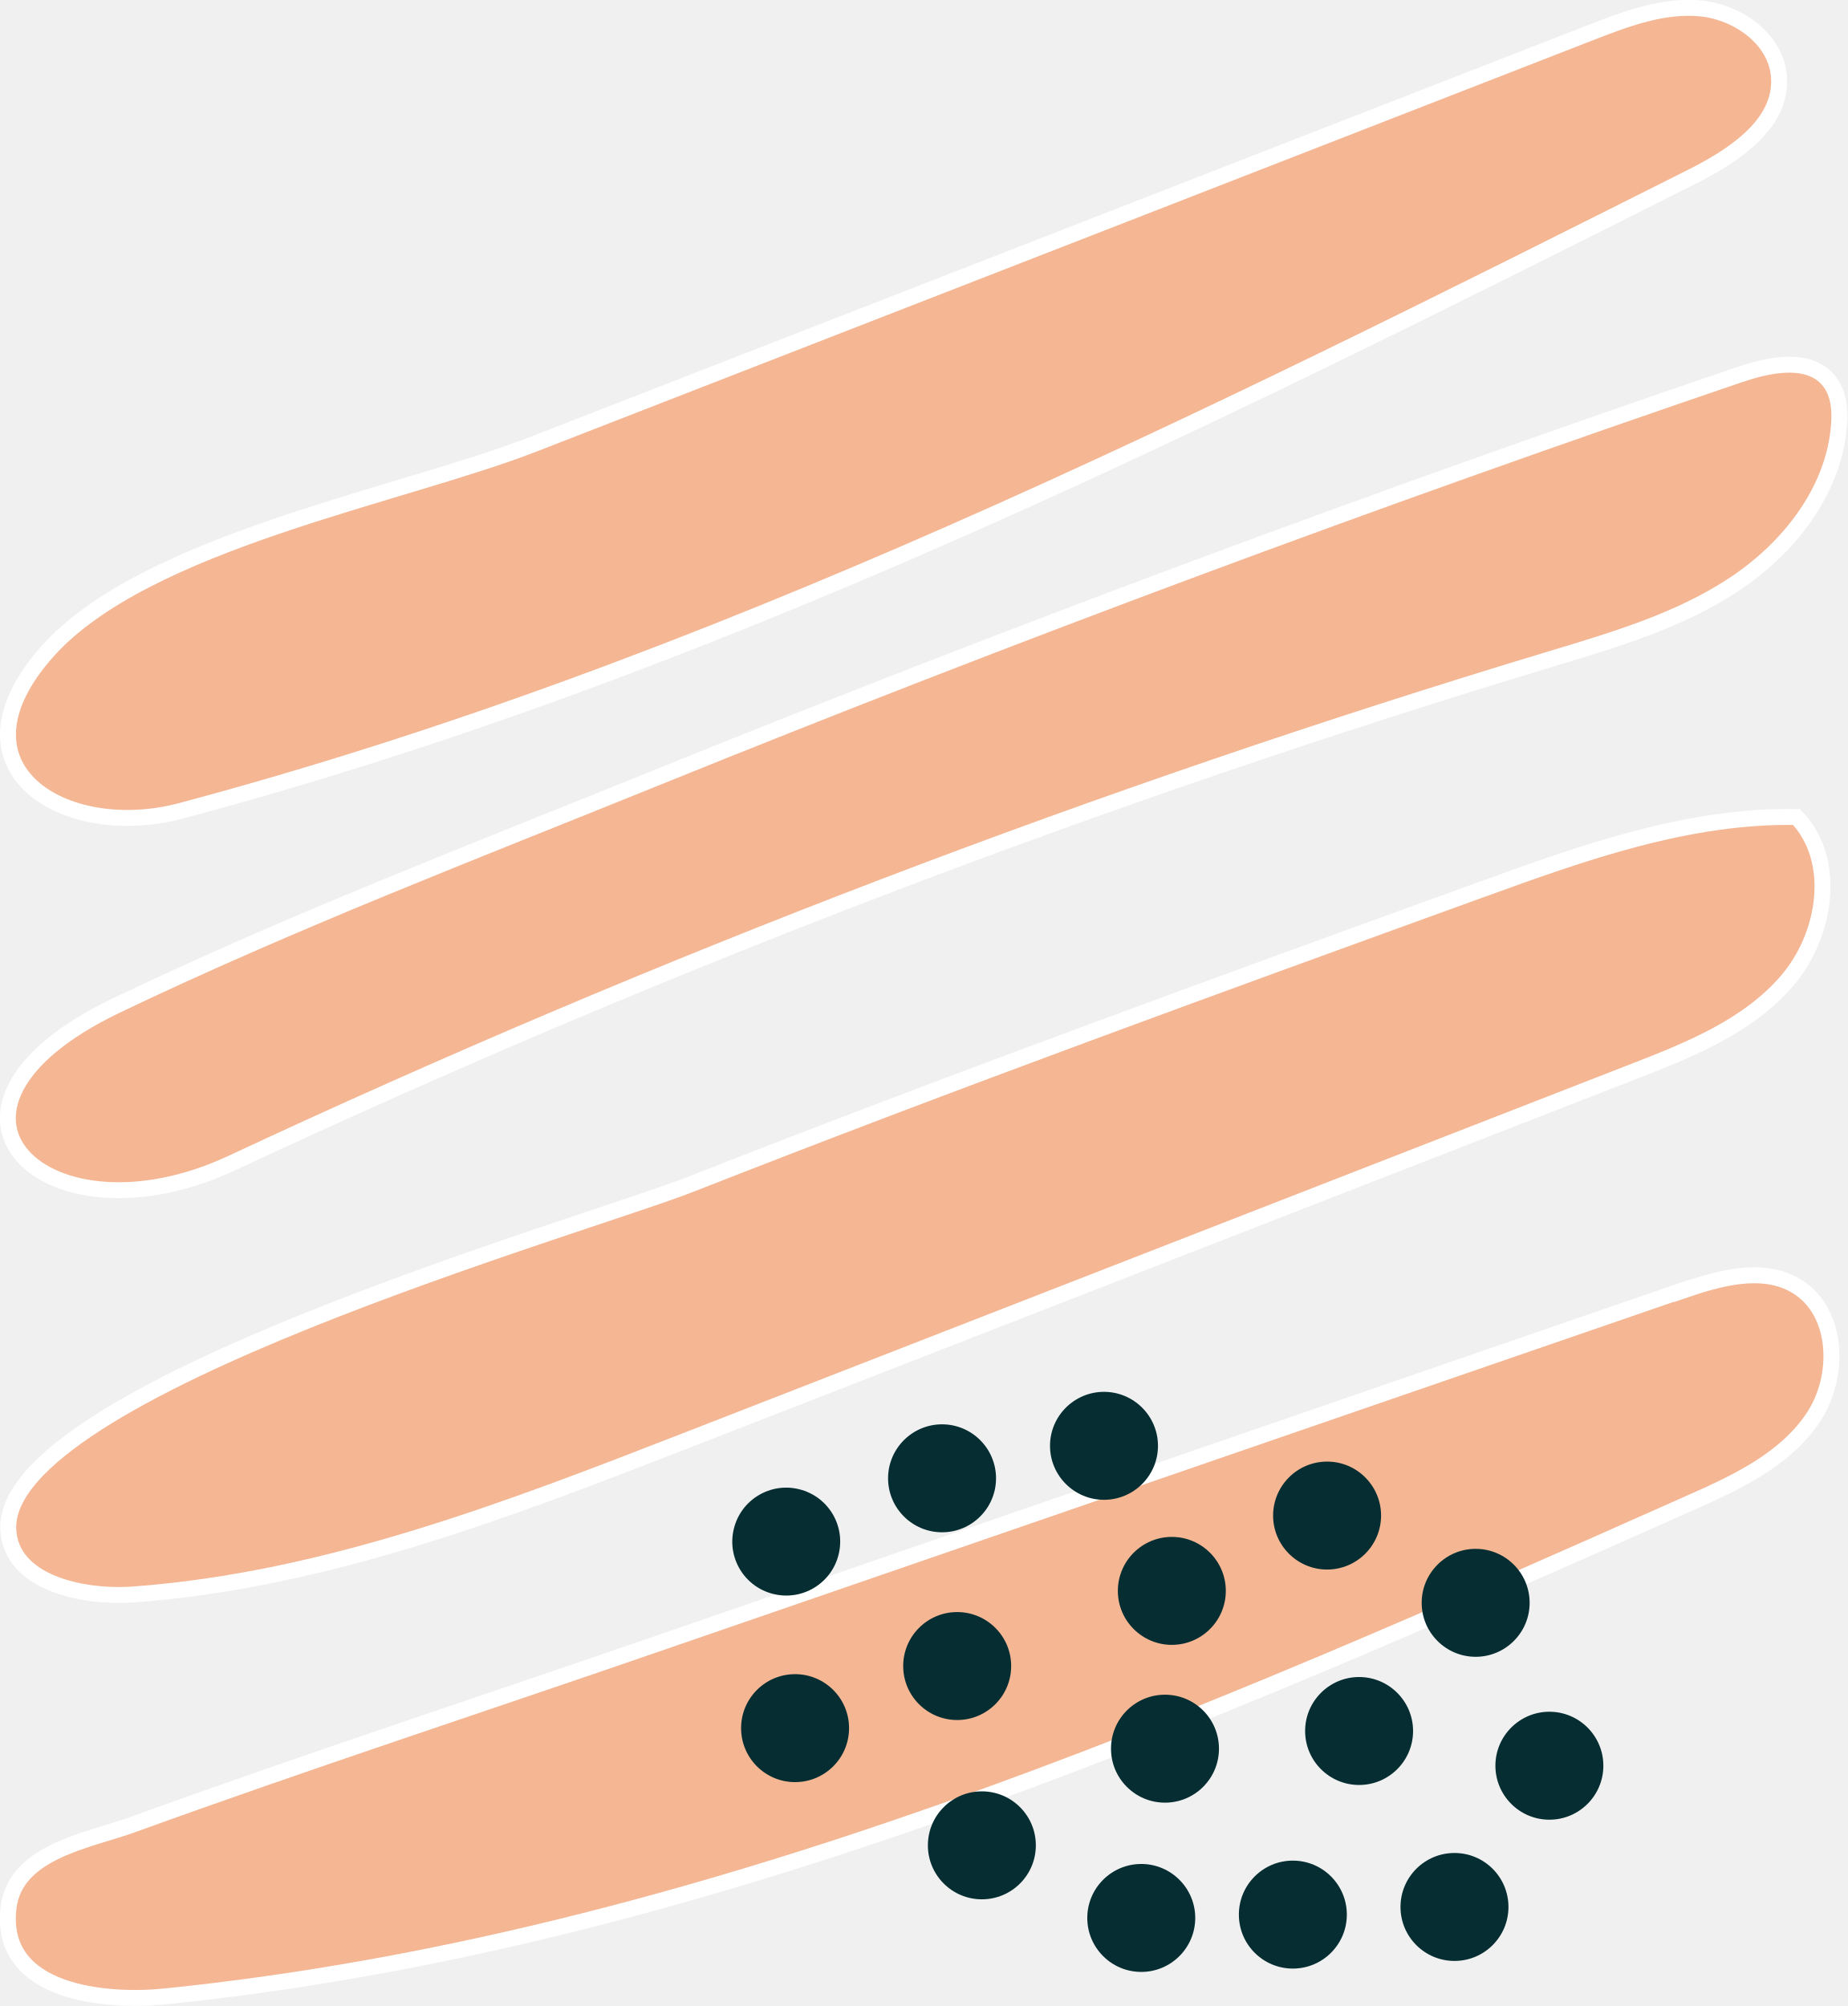
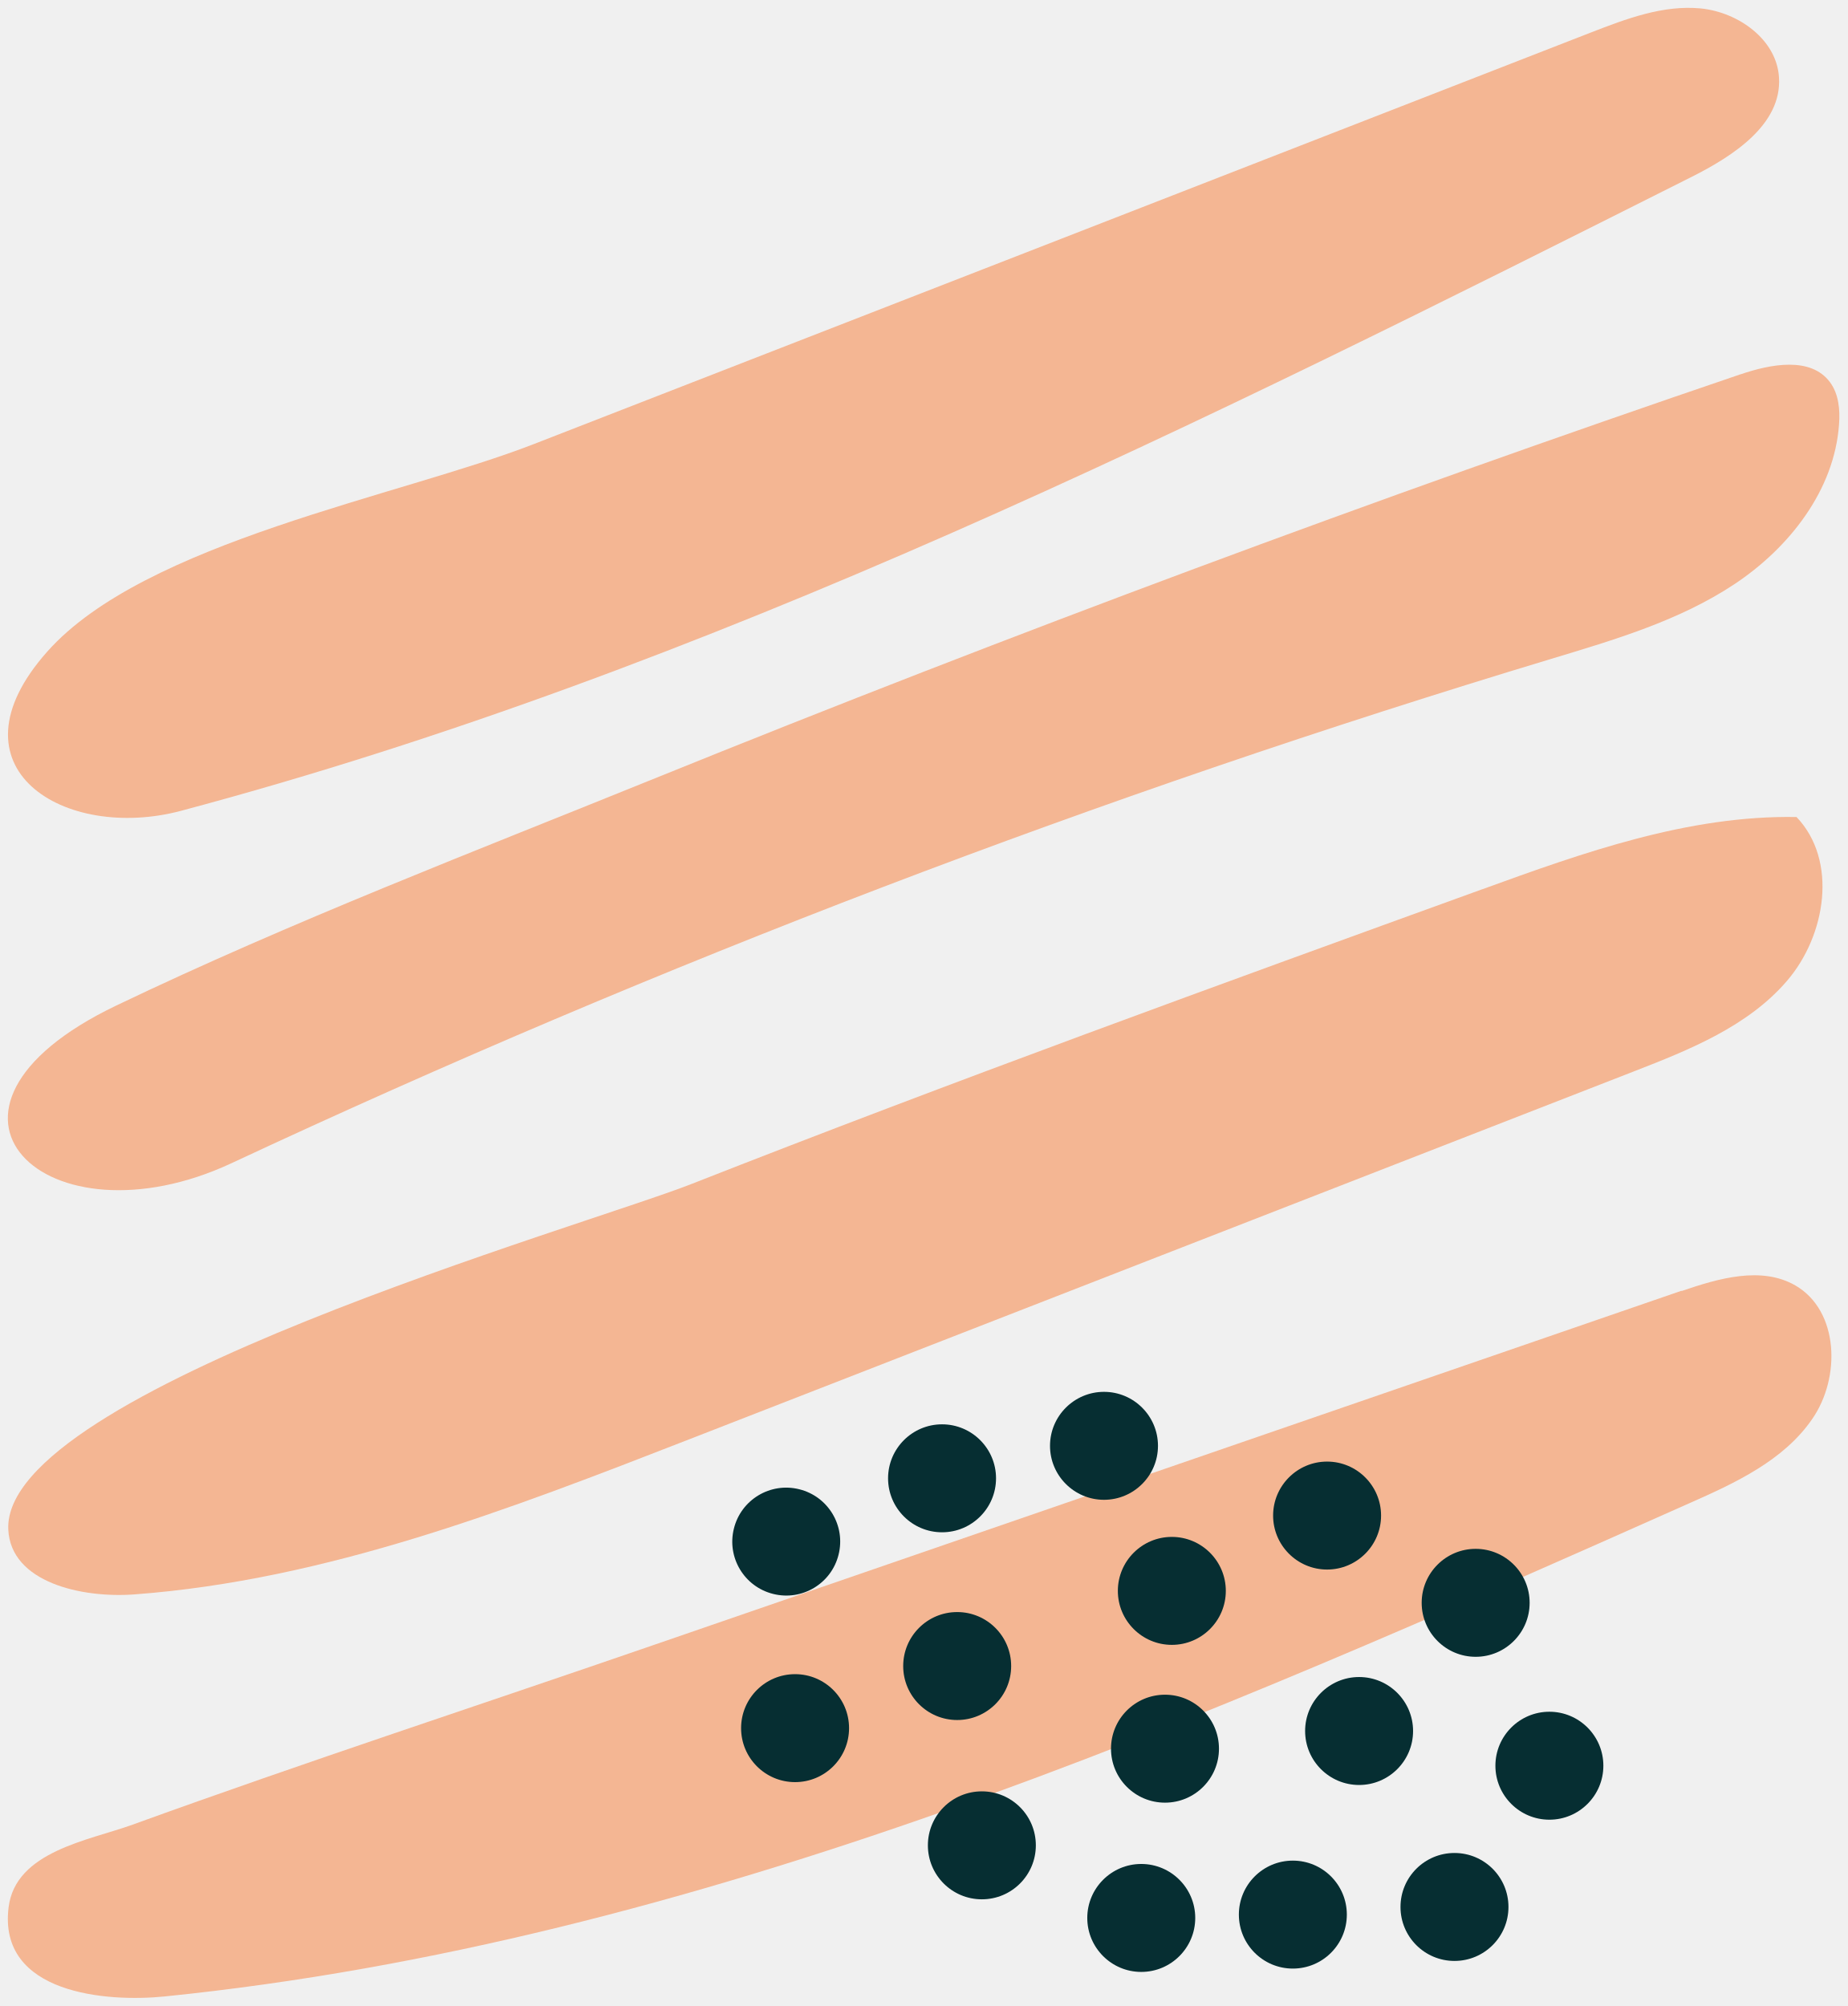
<svg xmlns="http://www.w3.org/2000/svg" id="Capa_2" data-name="Capa 2" viewBox="0 0 116.02 125.98">
  <defs>
    <style>
      .cls-1 {
        fill: #f4b693;
-         stroke: #fff;
        stroke-miterlimit: 10;
      }

      .cls-2 {
        fill: #062E32;
      }
    </style>
  </defs>
  <g id="OBJECTS">
    <g>
      <g>
        <path class="cls-1" d="m99.91,2.04c2.22-.86,4.53-1.74,6.9-1.51,2.37.24,4.77,1.96,4.91,4.34.18,2.94-2.86,4.92-5.49,6.24-30.7,15.43-61.66,30.96-94.86,39.81-7.32,1.95-14.9-2.69-8.4-10,6.12-6.89,22.12-9.75,30.55-13.03C55.65,19.28,77.78,10.66,99.91,2.04Z" />
        <path class="cls-1" d="m109.3,23.51c1.91-.65,4.41-1.13,5.62.49.55.74.64,1.73.57,2.65-.29,4.14-3.13,7.76-6.59,10.05-3.46,2.29-7.52,3.48-11.49,4.68-28.33,8.55-56.05,19.14-82.87,31.67-11.63,5.43-20.92-3.34-7.24-9.9,11-5.27,22.53-9.69,33.83-14.27,22.47-9.1,45.21-17.56,68.16-25.37Z" />
        <path class="cls-1" d="m93.08,55.85c6.38-2.32,12.95-4.66,19.74-4.54,2.6,2.72,1.86,7.42-.59,10.28-2.45,2.86-6.11,4.33-9.61,5.69-19.79,7.71-39.57,15.41-59.36,23.12-11.27,4.39-22.75,8.83-34.81,9.73-3.32.25-7.78-.75-7.93-4.08-.38-8.7,36.08-19.01,42.92-21.7,16.44-6.46,33.05-12.49,49.66-18.51Z" />
        <path class="cls-1" d="m105.6,81.08c2.33-.8,5.02-1.58,7.15-.35,2.74,1.59,2.86,5.78,1.06,8.38-1.79,2.61-4.83,4.02-7.73,5.3-30.78,13.7-62.22,27.57-95.74,30.97-3.62.37-10.48-.15-9.8-5.6.44-3.52,5.03-4.19,7.79-5.19,10.89-3.95,21.91-7.55,32.86-11.33,21.47-7.4,42.94-14.8,64.41-22.2Z" />
      </g>
      <g>
        <path class="cls-2" d="m48.55,100.1c-1.81-.45-2.92-2.29-2.46-4.11.45-1.81,2.29-2.92,4.11-2.46,1.81.45,2.92,2.29,2.46,4.11-.45,1.81-2.29,2.92-4.11,2.46Z" />
        <circle class="cls-2" cx="49.93" cy="108.53" r="3.39" />
        <path class="cls-2" d="m59.16,96.23c-1.87,0-3.39-1.52-3.39-3.39s1.52-3.39,3.39-3.39,3.39,1.52,3.39,3.39-1.52,3.39-3.39,3.39Z" />
        <circle class="cls-2" cx="60.11" cy="104.63" r="3.39" />
        <path class="cls-2" d="m69.33,94.19c-1.87,0-3.39-1.52-3.39-3.39s1.52-3.39,3.39-3.39,3.39,1.52,3.39,3.39-1.52,3.39-3.39,3.39Z" />
        <circle class="cls-2" cx="61.66" cy="115.89" r="3.39" />
        <path class="cls-2" d="m73.59,103.3c-1.87,0-3.39-1.52-3.39-3.39s1.52-3.39,3.39-3.39,3.39,1.52,3.39,3.39-1.52,3.39-3.39,3.39Z" />
        <circle class="cls-2" cx="73.16" cy="109.82" r="3.39" />
        <path class="cls-2" d="m71.67,123.84c-1.87,0-3.39-1.52-3.39-3.39s1.52-3.39,3.39-3.39,3.39,1.52,3.39,3.39-1.52,3.39-3.39,3.39Z" />
        <path class="cls-2" d="m83.34,98.57c-1.87,0-3.39-1.52-3.39-3.39s1.52-3.39,3.39-3.39,3.39,1.52,3.39,3.39-1.52,3.39-3.39,3.39Z" />
        <circle class="cls-2" cx="81.19" cy="120.24" r="3.39" />
        <path class="cls-2" d="m85.35,112.1c-1.87,0-3.39-1.52-3.39-3.39s1.52-3.39,3.39-3.39,3.39,1.52,3.39,3.39-1.52,3.39-3.39,3.39Z" />
        <path class="cls-2" d="m92.67,104.05c-1.87,0-3.39-1.52-3.39-3.39s1.52-3.39,3.39-3.39,3.39,1.52,3.39,3.39-1.52,3.39-3.39,3.39Z" />
        <circle class="cls-2" cx="91.34" cy="119.76" r="3.39" />
        <path class="cls-2" d="m97.3,114.28c-1.87,0-3.39-1.52-3.39-3.39s1.52-3.39,3.39-3.39,3.39,1.52,3.39,3.39-1.52,3.39-3.39,3.39Z" />
      </g>
    </g>
  </g>
</svg>
